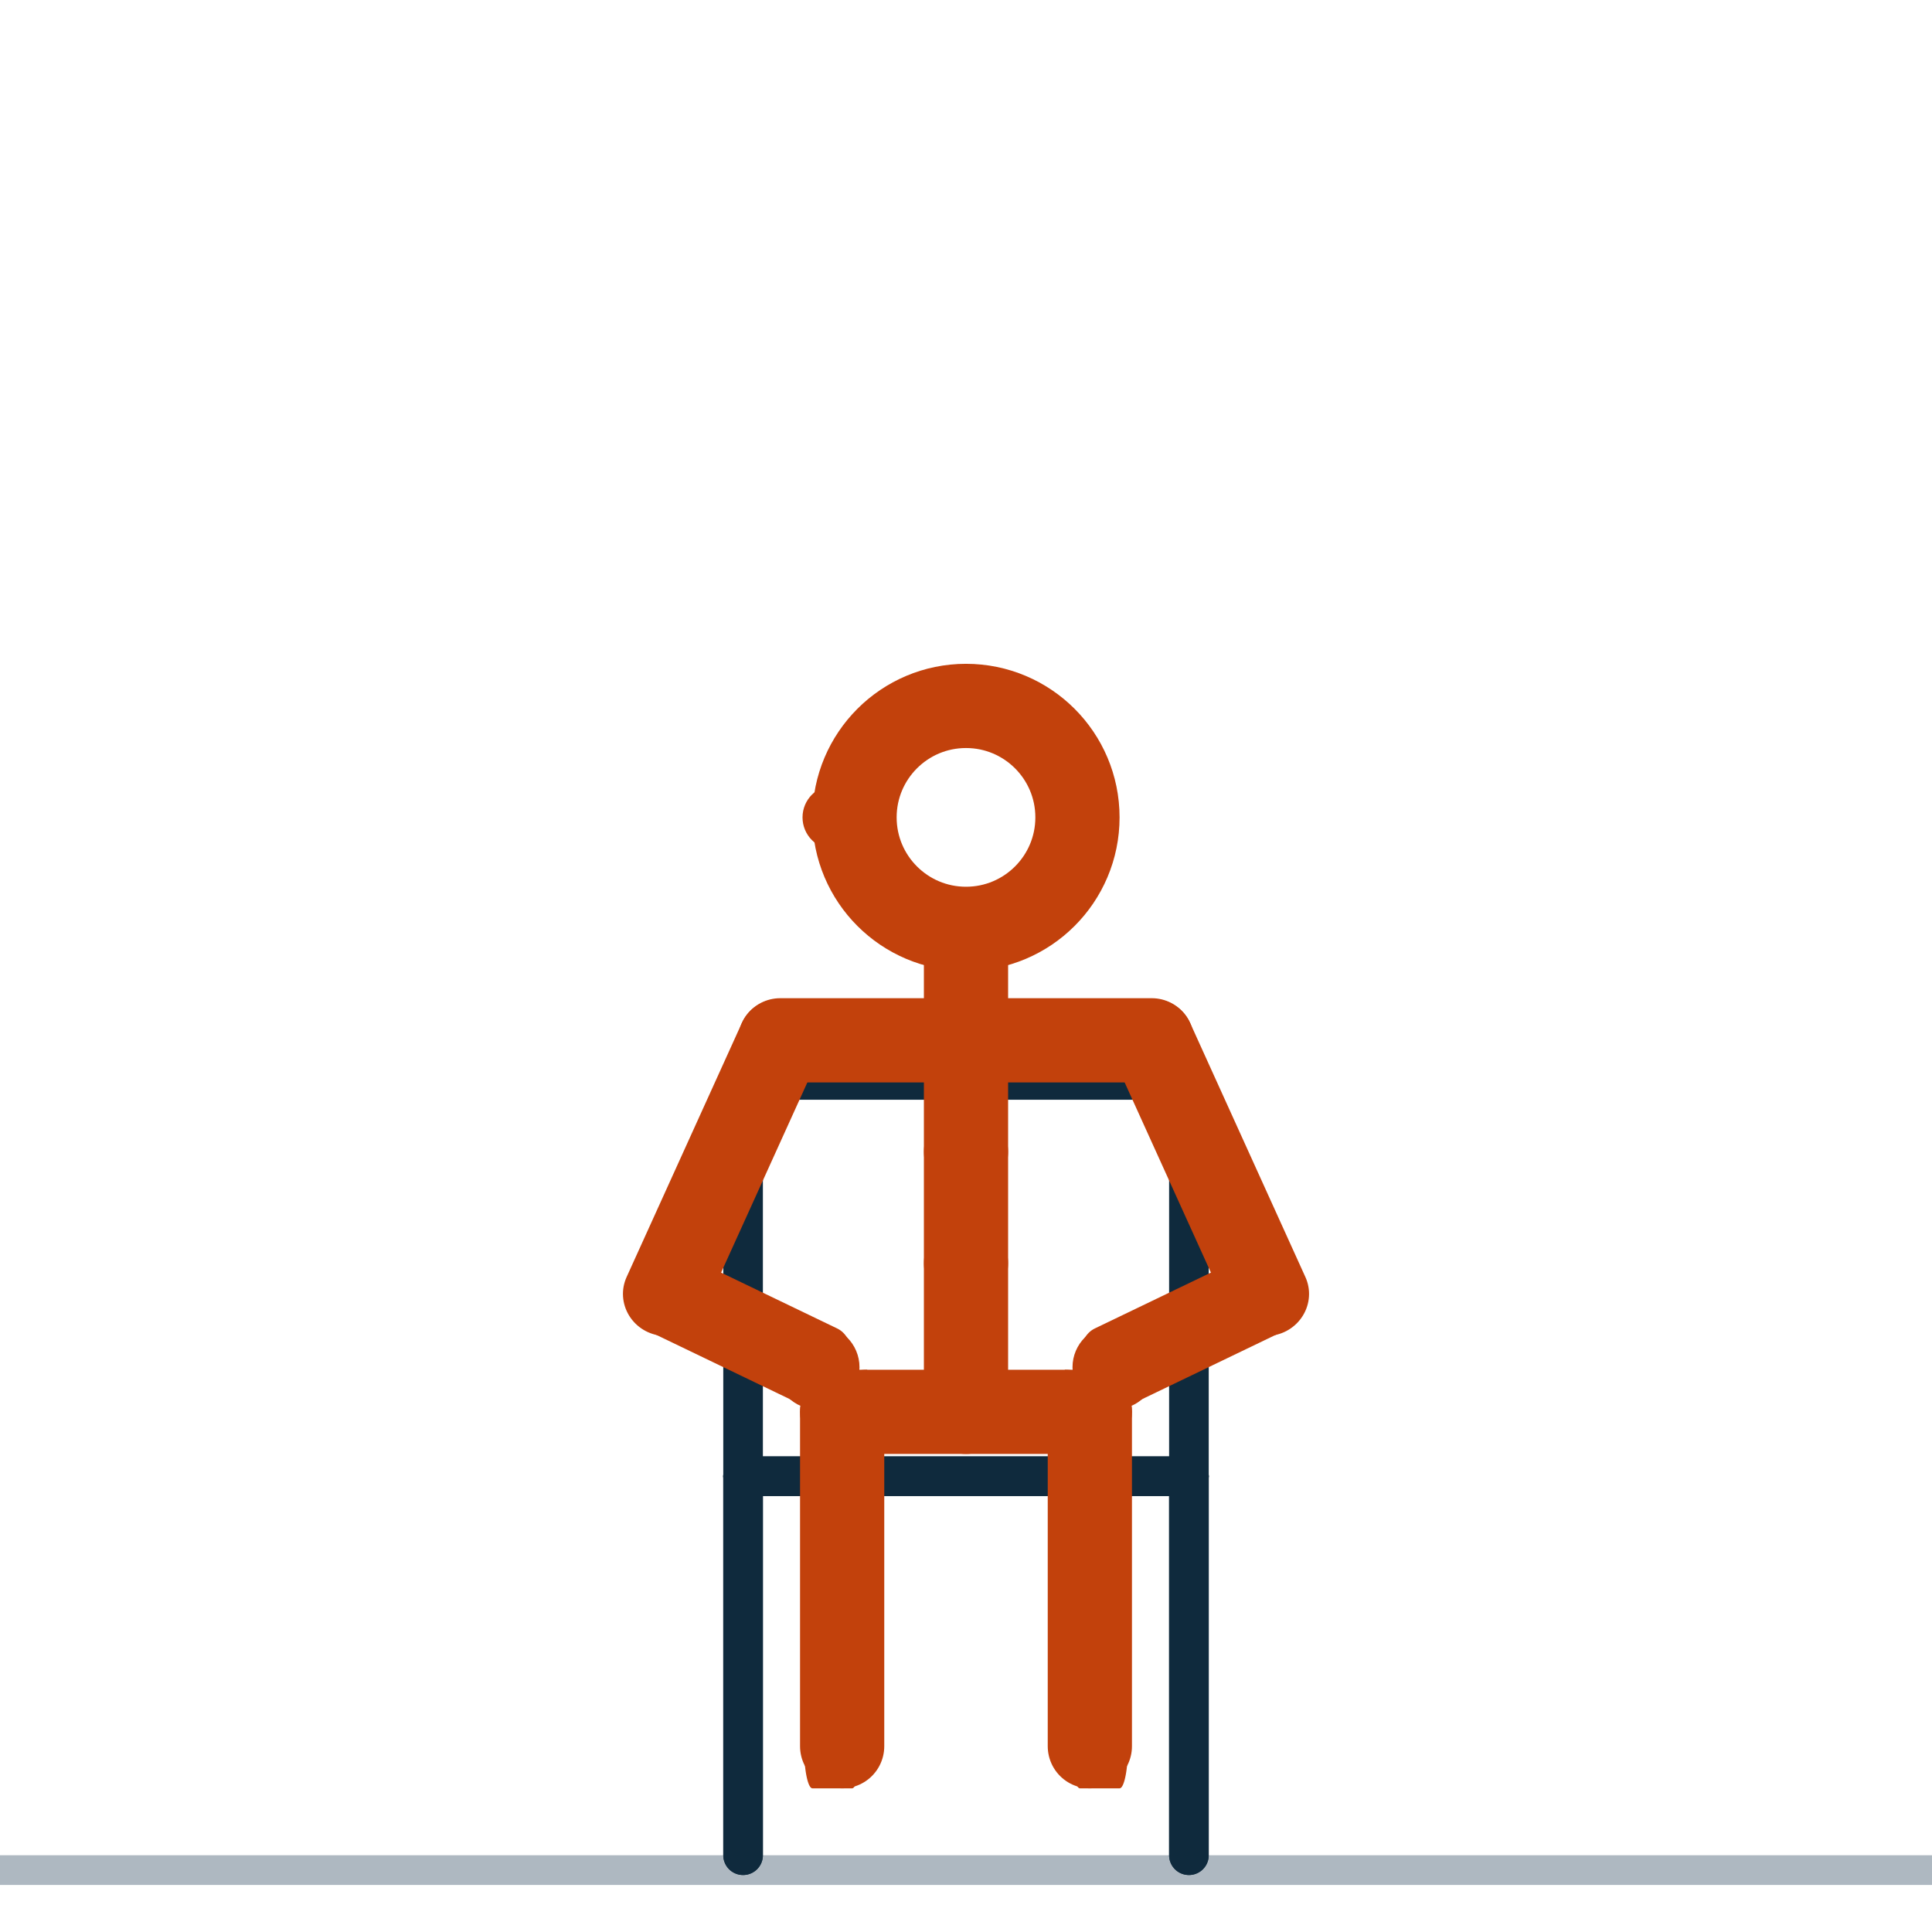
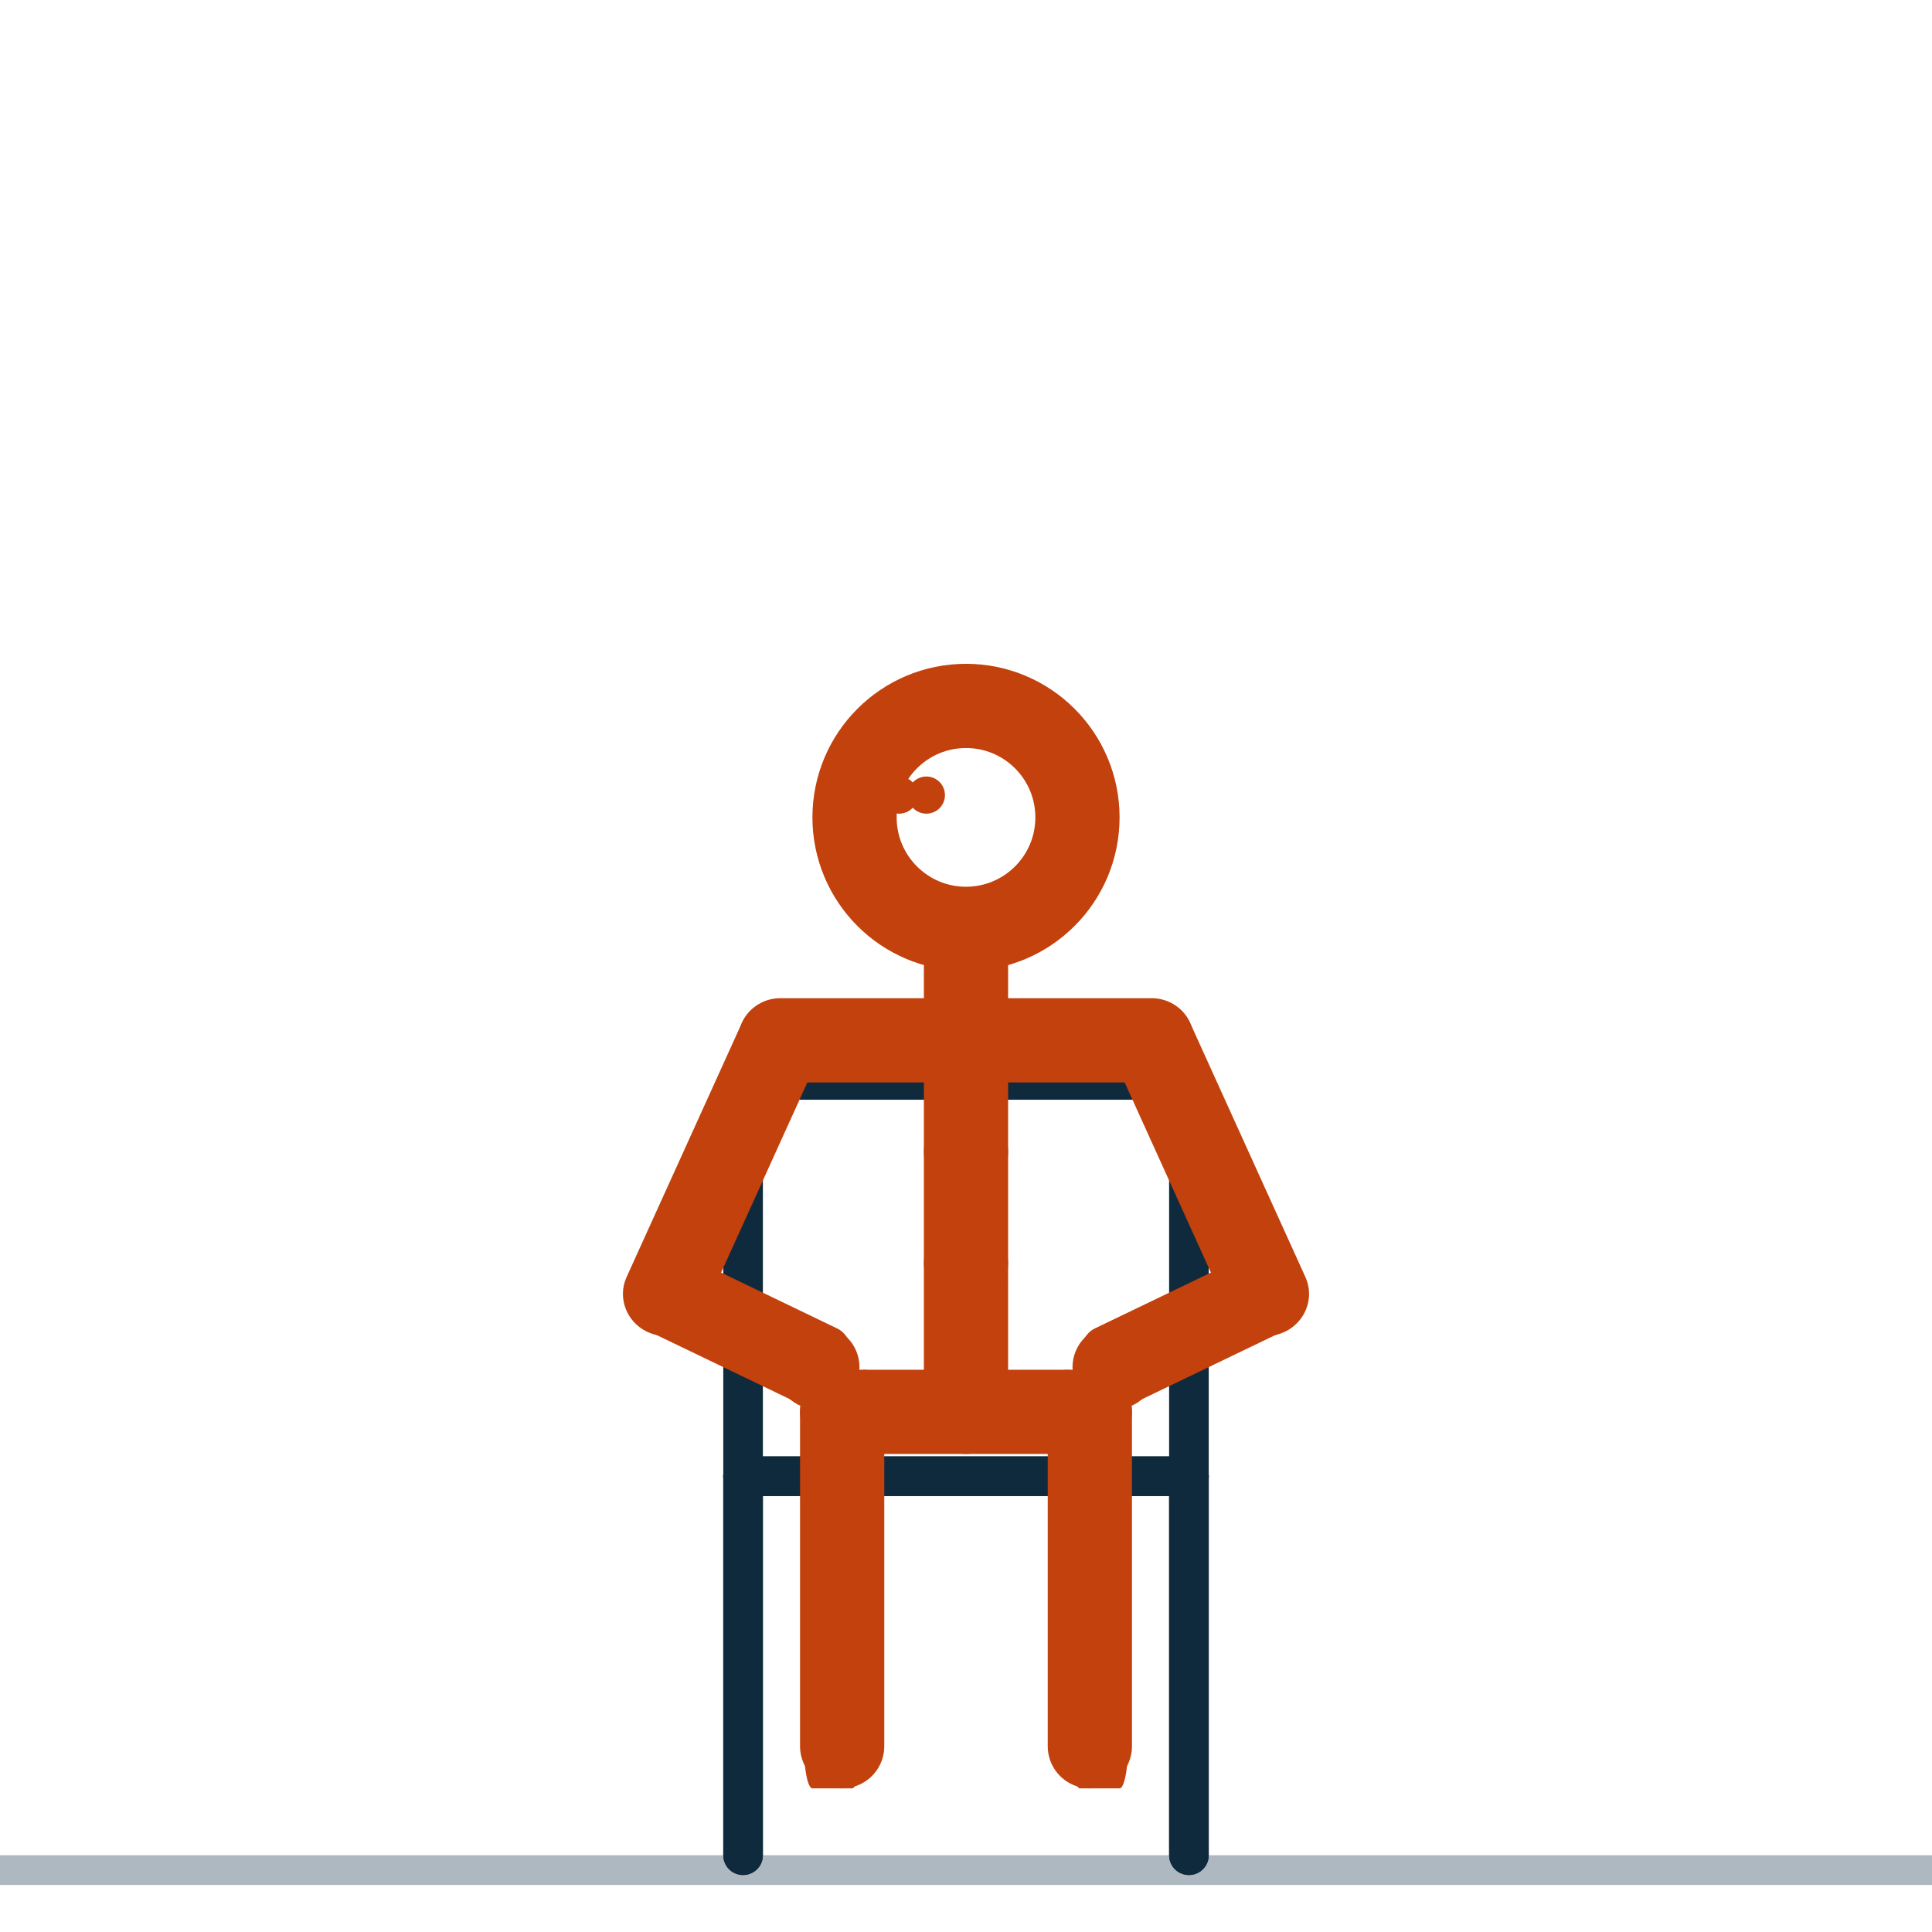
<svg xmlns="http://www.w3.org/2000/svg" class="ex ex-rotacion-cervical-front" width="64" height="64" viewBox="-7 -15 78 78" fill="none" stroke="#C2410C" stroke-width="3.4" stroke-linecap="round" stroke-linejoin="round" role="img" aria-label="Rotación cervical — vista frontal">
  <style>
.ex-rotacion-cervical-front *{transform-box:view-box;transform-origin:0 0}
.ex-rotacion-cervical-front .k-pelvis{transform:translate(36px,42px) rotate(90deg)}
.ex-rotacion-cervical-front .k-spine0{transform:translate(32px,36px) rotate(0deg)}
.ex-rotacion-cervical-front .k-spine1{transform:translate(32px,31.5px) rotate(0deg)}
.ex-rotacion-cervical-front .k-spine2{transform:translate(32px,27px) rotate(0deg)}
.ex-rotacion-cervical-front .k-neck{transform:translate(32px,23px) rotate(0deg)}
.ex-rotacion-cervical-front .k-shoulders{transform:translate(39.5px,27px) rotate(90deg)}
.ex-rotacion-cervical-front .k-head{transform:translate(32px,18px)}
.ex-rotacion-cervical-front .k-upper-l{transform:translate(39.5px,27px) rotate(-24.4deg) scaleY(0.98)}
.ex-rotacion-cervical-front .k-upper-r{transform:translate(24.5px,27px) rotate(24.4deg) scaleY(0.98)}
+ .ex-rotacion-cervical-front .k-eyeL{transform:translate(30.4px,17.1px);animation:rotacion-cervical-front-eyeL 7s linear infinite}
+ @keyframes rotacion-cervical-front-eyeL{0%{transform:translate(33.5px,17.1px)}5.71%{transform:translate(33.5px,17.1px)}7.14%{transform:translate(33.4px,17.1px)}8.57%{transform:translate(33.2px,17.1px)}10%{transform:translate(32.9px,17.1px)}11.43%{transform:translate(32.4px,17.1px)}12.86%{transform:translate(31.9px,17.1px)}14.29%{transform:translate(31.4px,17.1px)}15.71%{transform:translate(31px,17.1px)}17.14%{transform:translate(30.6px,17.1px)}18.57%{transform:translate(30.4px,17.1px)}35.71%{transform:translate(30.4px,17.1px)}37.14%{transform:translate(30.6px,17.1px)}38.57%{transform:translate(31px,17.1px)}40%{transform:translate(31.4px,17.1px)}41.43%{transform:translate(31.9px,17.1px)}42.86%{transform:translate(32.4px,17.1px)}44.29%{transform:translate(32.9px,17.1px)}45.71%{transform:translate(33.2px,17.1px)}47.14%{transform:translate(33.4px,17.1px)}48.57%{transform:translate(33.5px,17.1px)}55.71%{transform:translate(33.5px,17.1px)}57.14%{transform:translate(33.6px,17.1px)}58.57%{transform:translate(33.8px,17.1px)}60%{transform:translate(34px,17.1px)}61.43%{transform:translate(34.3px,17.1px)}62.86%{transform:translate(34.5px,17.1px)}64.29%{transform:translate(34.7px,17.1px)}90%{transform:translate(34.7px,17.1px)}91.43%{transform:translate(34.5px,17.1px)}92.86%{transform:translate(34.3px,17.1px)}94.29%{transform:translate(34px,17.1px)}95.71%{transform:translate(33.8px,17.1px)}97.14%{transform:translate(33.6px,17.1px)}98.57%{transform:translate(33.5px,17.1px)}100%{transform:translate(33.5px,17.1px)}}
+ .ex-rotacion-cervical-front .k-eyeR{transform:translate(29.3px,17.1px);animation:rotacion-cervical-front-eyeR 7s linear infinite}
+ @keyframes rotacion-cervical-front-eyeR{0%{transform:translate(30.5px,17.1px)}5.71%{transform:translate(30.5px,17.1px)}7.14%{transform:translate(30.4px,17.1px)}8.57%{transform:translate(30.2px,17.1px)}10%{transform:translate(30px,17.1px)}11.43%{transform:translate(29.7px,17.1px)}12.86%{transform:translate(29.5px,17.1px)}14.29%{transform:translate(29.3px,17.1px)}40%{transform:translate(29.3px,17.1px)}41.43%{transform:translate(29.5px,17.1px)}42.86%{transform:translate(29.7px,17.1px)}44.29%{transform:translate(30px,17.1px)}45.71%{transform:translate(30.2px,17.1px)}47.14%{transform:translate(30.4px,17.1px)}48.57%{transform:translate(30.5px,17.1px)}55.71%{transform:translate(30.5px,17.1px)}57.14%{transform:translate(30.6px,17.1px)}58.57%{transform:translate(30.8px,17.1px)}60%{transform:translate(31.1px,17.1px)}61.43%{transform:translate(31.6px,17.1px)}62.86%{transform:translate(32.1px,17.1px)}64.29%{transform:translate(32.6px,17.1px)}65.71%{transform:translate(33px,17.1px)}67.14%{transform:translate(33.4px,17.1px)}68.57%{transform:translate(33.6px,17.1px)}85.71%{transform:translate(33.6px,17.1px)}87.14%{transform:translate(33.4px,17.1px)}88.57%{transform:translate(33px,17.1px)}90%{transform:translate(32.6px,17.1px)}91.43%{transform:translate(32.1px,17.1px)}92.86%{transform:translate(31.6px,17.1px)}94.29%{transform:translate(31.1px,17.1px)}95.71%{transform:translate(30.8px,17.1px)}97.14%{transform:translate(30.6px,17.1px)}98.57%{transform:translate(30.5px,17.1px)}100%{transform:translate(30.5px,17.1px)}}
.ex-rotacion-cervical-front .k-elbow-l{transform:translate(44.1px,37.2px)}
.ex-rotacion-cervical-front .k-elbow-r{transform:translate(19.9px,37.2px)}
.ex-rotacion-cervical-front .k-face{transform:translate(26.7px,18px);animation:rotacion-cervical-front-face 7s linear infinite}
@keyframes rotacion-cervical-front-face{0%{transform:translate(32px,18px)}5.71%{transform:translate(32px,18px)}7.14%{transform:translate(31.8px,18px)}8.57%{transform:translate(31.3px,18px)}10%{transform:translate(30.6px,18px)}11.43%{transform:translate(29.7px,18px)}12.86%{transform:translate(28.8px,18px)}14.29%{transform:translate(28px,18px)}15.71%{transform:translate(27.4px,18px)}17.14%{transform:translate(27px,18px)}18.57%{transform:translate(26.8px,18px)}20%{transform:translate(26.7px,18px)}34.29%{transform:translate(26.7px,18px)}35.71%{transform:translate(26.8px,18px)}37.14%{transform:translate(27px,18px)}38.57%{transform:translate(27.4px,18px)}40%{transform:translate(28px,18px)}41.43%{transform:translate(28.8px,18px)}42.86%{transform:translate(29.7px,18px)}44.29%{transform:translate(30.6px,18px)}45.71%{transform:translate(31.3px,18px)}47.14%{transform:translate(31.8px,18px)}48.57%{transform:translate(32px,18px)}55.71%{transform:translate(32px,18px)}57.14%{transform:translate(32.2px,18px)}58.57%{transform:translate(32.7px,18px)}60%{transform:translate(33.4px,18px)}61.43%{transform:translate(34.3px,18px)}62.86%{transform:translate(35.2px,18px)}64.29%{transform:translate(36px,18px)}65.71%{transform:translate(36.6px,18px)}67.14%{transform:translate(37px,18px)}68.57%{transform:translate(37.2px,18px)}70%{transform:translate(37.3px,18px)}84.29%{transform:translate(37.3px,18px)}85.71%{transform:translate(37.2px,18px)}87.14%{transform:translate(37px,18px)}88.57%{transform:translate(36.6px,18px)}90%{transform:translate(36px,18px)}91.43%{transform:translate(35.2px,18px)}92.86%{transform:translate(34.3px,18px)}94.29%{transform:translate(33.4px,18px)}95.71%{transform:translate(32.7px,18px)}97.14%{transform:translate(32.2px,18px)}98.57%{transform:translate(32px,18px)}100%{transform:translate(32px,18px)}}
.ex-rotacion-cervical-front .k-fore-l{transform:translate(44.1px,37.2px) rotate(64.3deg) scaleY(0.72)}
.ex-rotacion-cervical-front .k-fore-r{transform:translate(19.9px,37.2px) rotate(-64.3deg) scaleY(0.72)}
.ex-rotacion-cervical-front .k-thigh-l{transform:translate(36px,42px) rotate(-90deg) scaleY(0.07)}
.ex-rotacion-cervical-front .k-thigh-r{transform:translate(28px,42px) rotate(90deg) scaleY(0.07)}
.ex-rotacion-cervical-front .k-hand-l{transform:translate(38px,40.2px)}
.ex-rotacion-cervical-front .k-hand-r{transform:translate(26px,40.2px)}
.ex-rotacion-cervical-front .k-shin-l{transform:translate(37px,42px) rotate(0deg)}
.ex-rotacion-cervical-front .k-shin-r{transform:translate(27px,42px) rotate(0deg)}
.ex-rotacion-cervical-front .k-knee-l{transform:translate(37px,42px)}
.ex-rotacion-cervical-front .k-knee-r{transform:translate(27px,42px)}
.ex-rotacion-cervical-front .k-foot-l{transform:translate(36.6px,55.5px) rotate(-90deg) scaleY(0.2)}
.ex-rotacion-cervical-front .k-foot-r{transform:translate(27.4px,55.5px) rotate(90deg) scaleY(0.2)}
@media (prefers-reduced-motion: reduce){.ex-rotacion-cervical-front *{animation:none !important}}
</style>
  <line x1="-7" y1="60.5" x2="71" y2="60.5" stroke="#AEB8C1" stroke-width="1.2" />
  <line x1="41" y1="44.6" x2="41" y2="59.9" stroke="#0F2A3D" stroke-width="1.6" />
  <line x1="41" y1="44.6" x2="41" y2="28.6" stroke="#0F2A3D" stroke-width="1.6" />
  <line x1="41" y1="44.6" x2="23" y2="44.6" stroke="#0F2A3D" stroke-width="1.6" />
  <line x1="41" y1="28.6" x2="23" y2="28.6" stroke="#0F2A3D" stroke-width="1.6" />
  <line x1="23" y1="44.6" x2="23" y2="59.9" stroke="#0F2A3D" stroke-width="1.6" />
  <line x1="23" y1="44.6" x2="23" y2="28.6" stroke="#0F2A3D" stroke-width="1.6" />
  <line x1="41" y1="44.6" x2="41" y2="44.6" stroke="#0F2A3D" stroke-width="1.6" />
  <line x1="23" y1="44.6" x2="23" y2="44.6" stroke="#0F2A3D" stroke-width="1.6" />
  <line x1="41" y1="44.6" x2="41" y2="59.9" stroke="#0F2A3D" stroke-width="1.6" />
  <line x1="23" y1="44.6" x2="23" y2="59.9" stroke="#0F2A3D" stroke-width="1.6" />
  <line x1="41" y1="44.6" x2="23" y2="44.6" stroke="#0F2A3D" stroke-width="1.6" />
  <line class="k-pelvis" x1="0" y1="0" x2="0" y2="8" />
  <line class="k-spine0" x1="0" y1="0" x2="0" y2="6" />
  <line class="k-spine1" x1="0" y1="0" x2="0" y2="4.5" />
  <line class="k-spine2" x1="0" y1="0" x2="0" y2="4.5" />
  <line class="k-neck" x1="0" y1="0" x2="0" y2="4" />
  <line class="k-shoulders" x1="0" y1="0" x2="0" y2="15" />
  <circle class="k-head" r="4.5" />
  <line class="k-upper-l" x1="0" y1="0" x2="0" y2="11.5" />
  <line class="k-upper-r" x1="0" y1="0" x2="0" y2="11.5" />
+   <circle class="k-eyeL" r="0.75" fill="#C2410C" stroke="none" />
+   <circle class="k-eyeR" r="0.75" fill="#C2410C" stroke="none" />
  <circle class="k-elbow-l" r="1.7" fill="#C2410C" stroke="none" />
  <circle class="k-elbow-r" r="1.7" fill="#C2410C" stroke="none" />
-   <circle class="k-face" r="1.3" fill="#C2410C" stroke="none" />
+   <circle class="k-face" r="0.8" fill="#C2410C" stroke="none" />
  <line class="k-fore-l" x1="0" y1="0" x2="0" y2="9.5" />
  <line class="k-fore-r" x1="0" y1="0" x2="0" y2="9.5" />
  <line class="k-thigh-l" x1="0" y1="0" x2="0" y2="13.5" />
  <line class="k-thigh-r" x1="0" y1="0" x2="0" y2="13.5" />
  <circle class="k-hand-l" r="1.7" fill="#C2410C" stroke="none" />
  <circle class="k-hand-r" r="1.7" fill="#C2410C" stroke="none" />
  <line class="k-shin-l" x1="0" y1="0" x2="0" y2="13.5" />
  <line class="k-shin-r" x1="0" y1="0" x2="0" y2="13.5" />
  <circle class="k-knee-l" r="1.7" fill="#C2410C" stroke="none" />
  <circle class="k-knee-r" r="1.7" fill="#C2410C" stroke="none" />
  <line class="k-foot-l" x1="0" y1="0" x2="0" y2="8" />
  <line class="k-foot-r" x1="0" y1="0" x2="0" y2="8" />
</svg>
